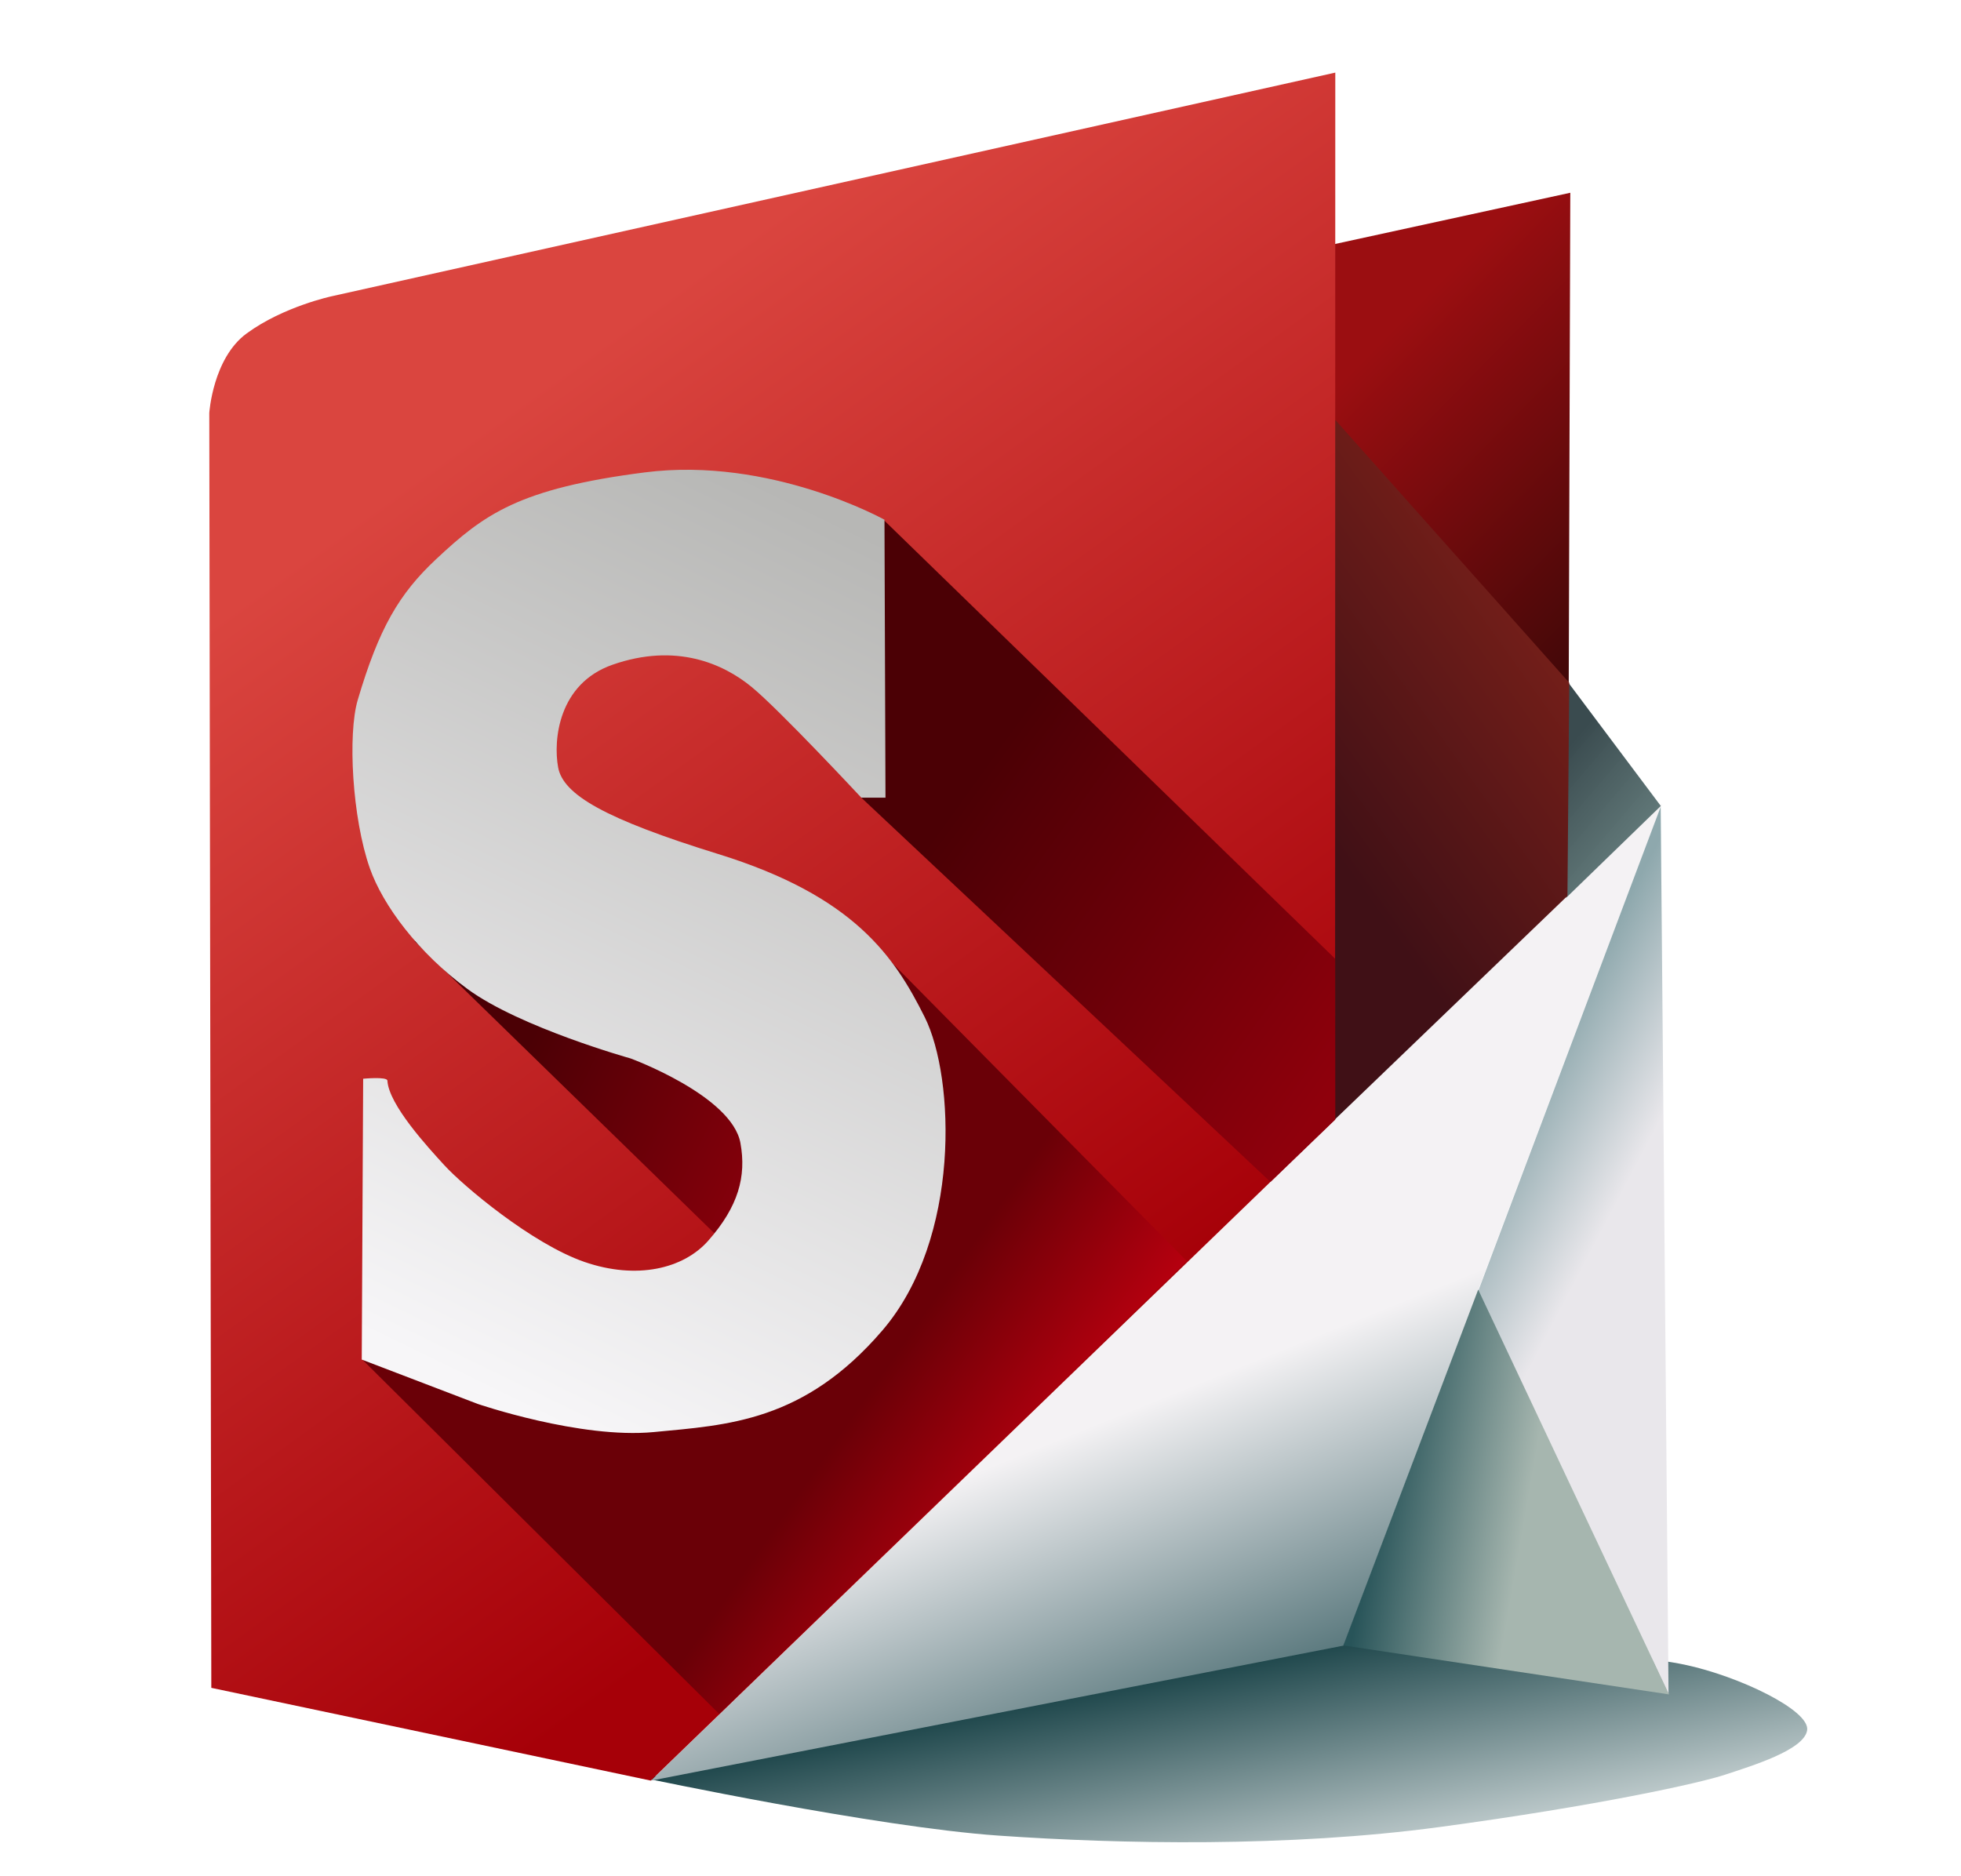
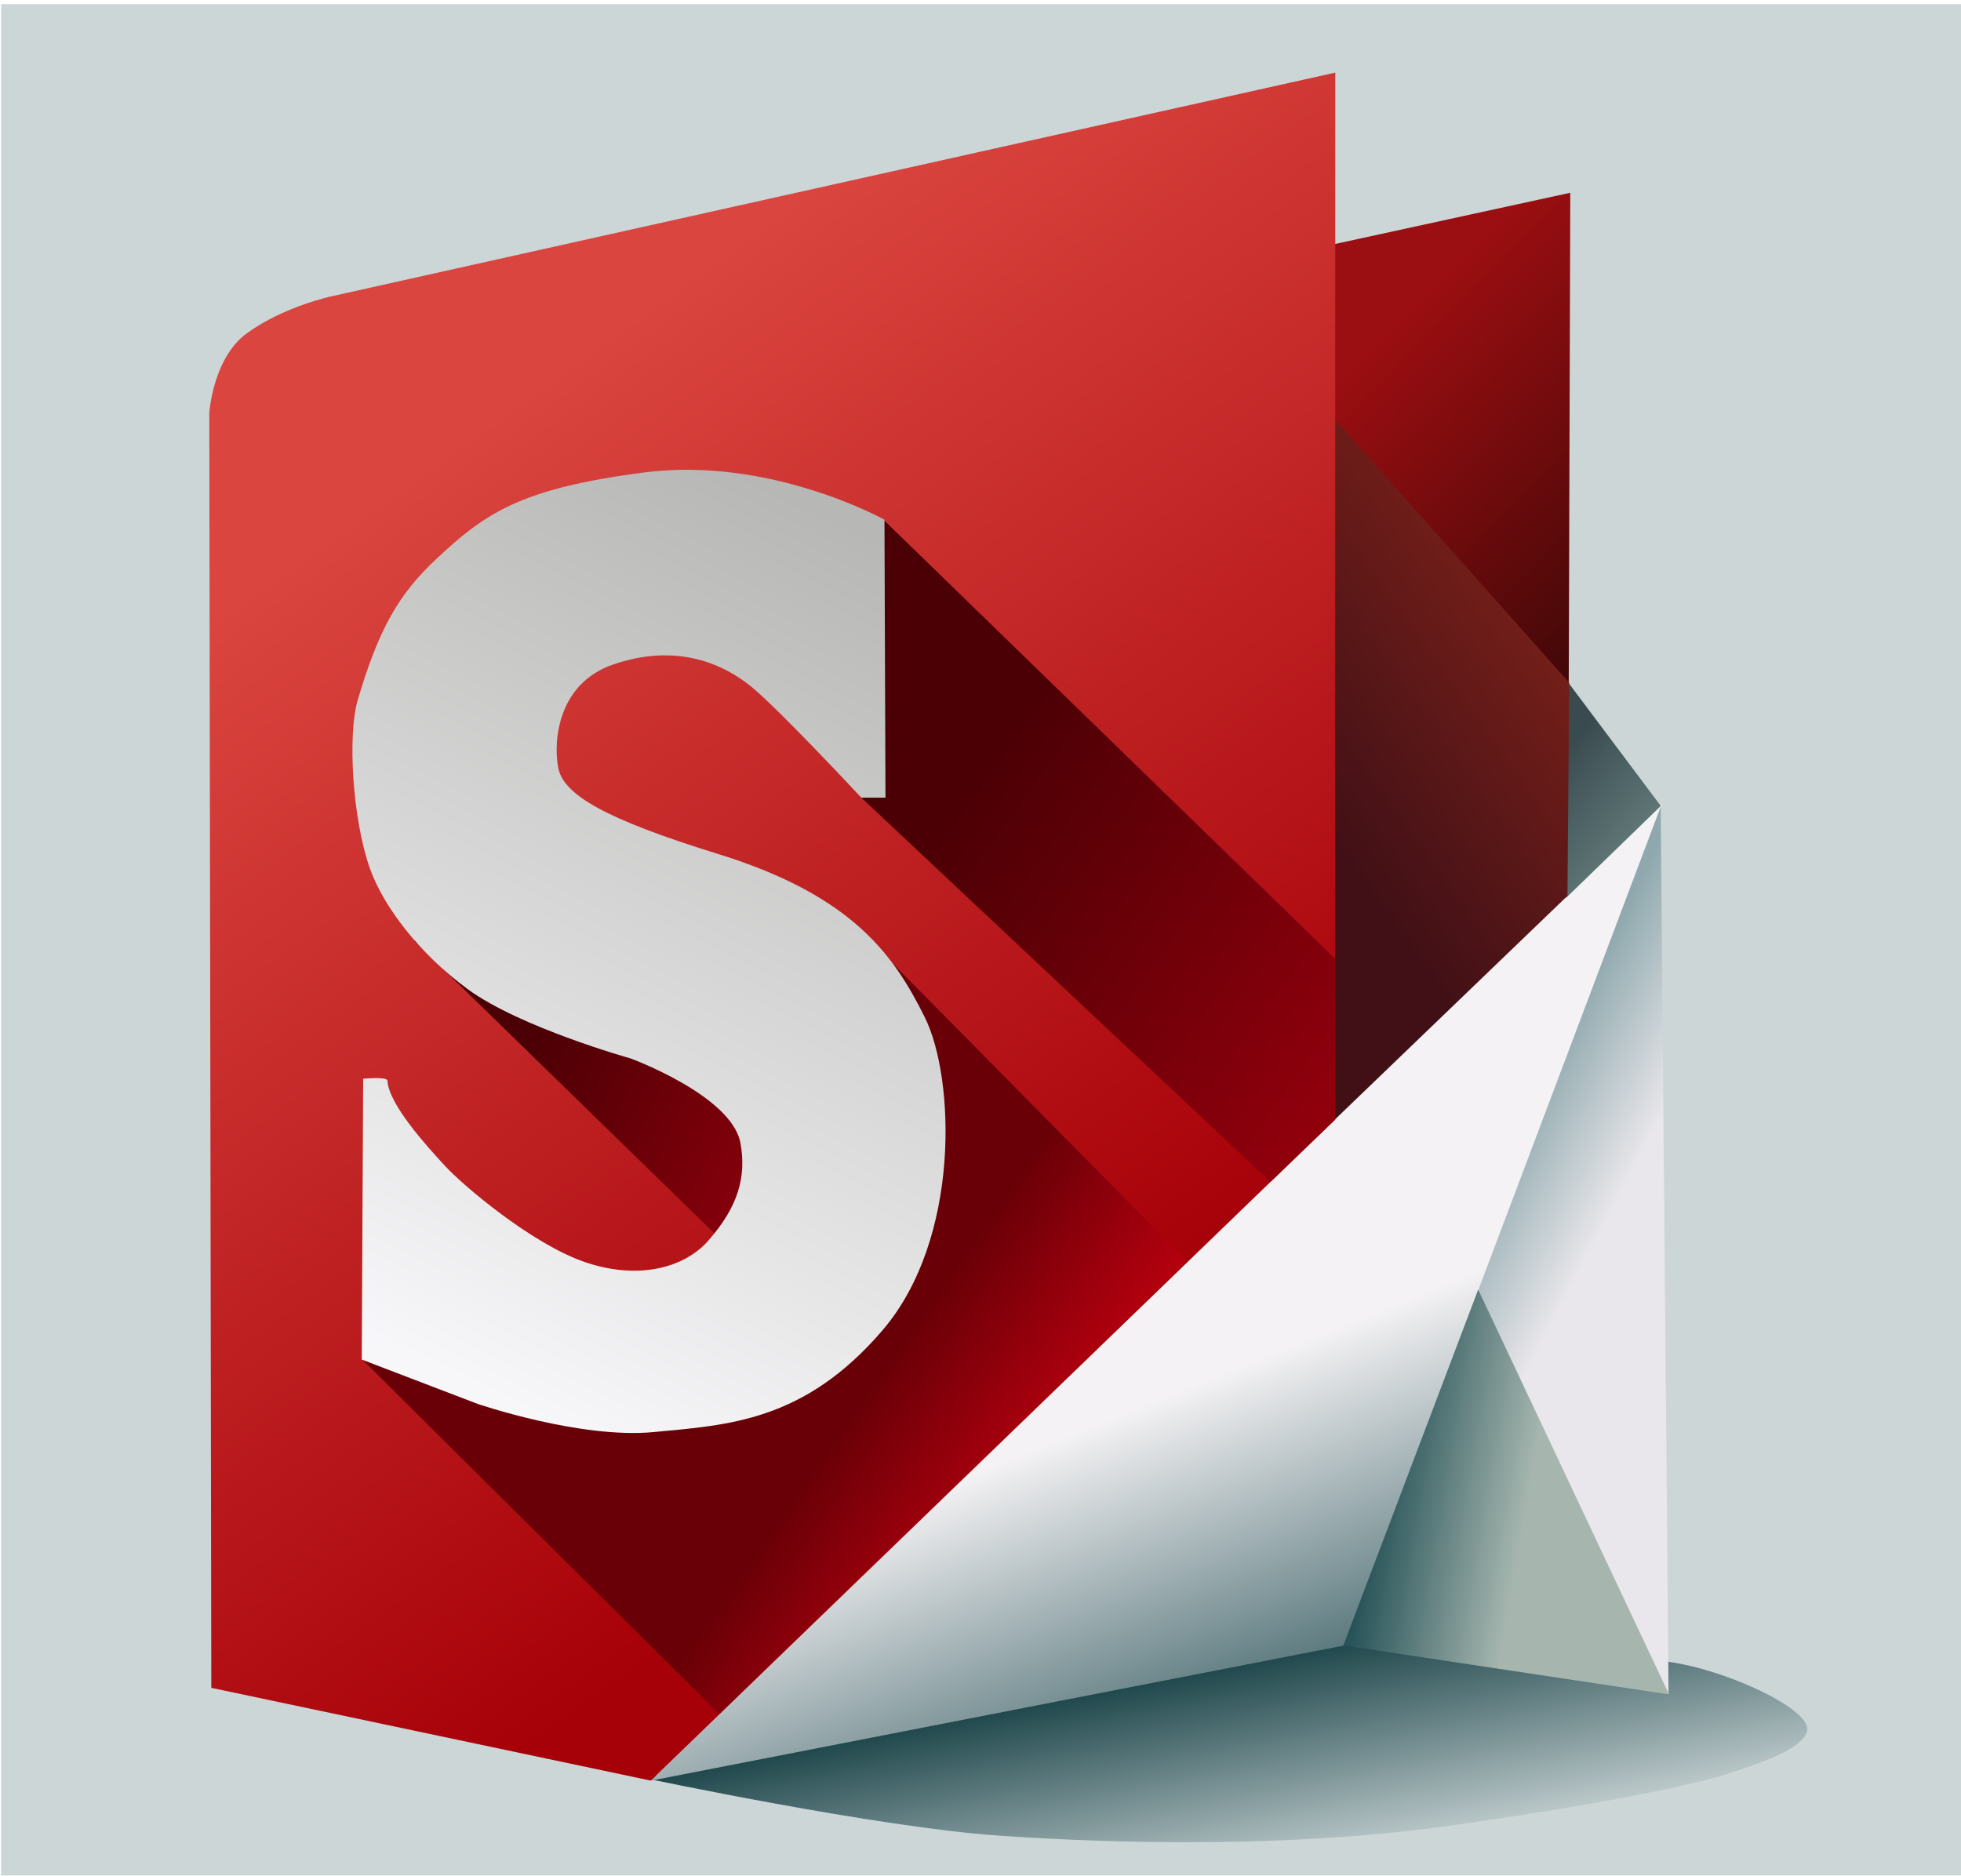
<svg xmlns="http://www.w3.org/2000/svg" xmlns:xlink="http://www.w3.org/1999/xlink" width="99.538mm" height="95.209mm" viewBox="0 0 99.538 95.209" version="1.1" id="svg745" xml:space="preserve">
  <defs id="defs742">
    <linearGradient id="linearGradient72198">
      <stop style="stop-color:#ccd6d7;stop-opacity:1;" offset="0" id="stop72194" />
      <stop style="stop-color:#0f3a3f;stop-opacity:1;" offset="1" id="stop72196" />
    </linearGradient>
    <linearGradient id="linearGradient71928">
      <stop style="stop-color:#4b0005;stop-opacity:1;" offset="0" id="stop71924" />
      <stop style="stop-color:#8f000c;stop-opacity:1;" offset="1" id="stop71926" />
    </linearGradient>
    <linearGradient id="linearGradient71920">
      <stop style="stop-color:#4b0005;stop-opacity:1;" offset="0" id="stop71916" />
      <stop style="stop-color:#8f000c;stop-opacity:1;" offset="1" id="stop71918" />
    </linearGradient>
    <linearGradient id="linearGradient69598">
      <stop style="stop-color:#6a0007;stop-opacity:1;" offset="0" id="stop69594" />
      <stop style="stop-color:#b8000f;stop-opacity:1;" offset="1" id="stop69596" />
    </linearGradient>
    <linearGradient id="linearGradient46361">
      <stop style="stop-color:#f7f6f8;stop-opacity:1;" offset="0" id="stop46359" />
      <stop style="stop-color:#b7b7b5;stop-opacity:1;" offset="1" id="stop46357" />
    </linearGradient>
    <linearGradient id="linearGradient40554">
      <stop style="stop-color:#f4f2f4;stop-opacity:1;" offset="0" id="stop40550" />
      <stop style="stop-color:#57767b;stop-opacity:1;" offset="1" id="stop40552" />
    </linearGradient>
    <linearGradient id="linearGradient39095">
      <stop style="stop-color:#285459;stop-opacity:1;" offset="0" id="stop39093" />
      <stop style="stop-color:#a6b6af;stop-opacity:1;" offset="1" id="stop39091" />
    </linearGradient>
    <linearGradient id="linearGradient36672">
      <stop style="stop-color:#da453f;stop-opacity:1;" offset="0" id="stop36668" />
      <stop style="stop-color:#a60008;stop-opacity:1;" offset="1" id="stop36670" />
    </linearGradient>
    <linearGradient id="linearGradient19524">
      <stop style="stop-color:#3a4b4f;stop-opacity:1;" offset="0" id="stop19522" />
      <stop style="stop-color:#617979;stop-opacity:0.975;" offset="1" id="stop19520" />
    </linearGradient>
    <linearGradient id="linearGradient17996">
      <stop style="stop-color:#401016;stop-opacity:1;" offset="0" id="stop17994" />
      <stop style="stop-color:#761f19;stop-opacity:1;" offset="1" id="stop17992" />
    </linearGradient>
    <linearGradient id="linearGradient15569">
      <stop style="stop-color:#8ea8ad;stop-opacity:1;" offset="0" id="stop15565" />
      <stop style="stop-color:#e9e7eb;stop-opacity:1;" offset="1" id="stop15567" />
    </linearGradient>
    <linearGradient id="linearGradient15557">
      <stop style="stop-color:#9b0e11;stop-opacity:1;" offset="0" id="stop15553" />
      <stop style="stop-color:#370707;stop-opacity:1;" offset="1" id="stop15555" />
    </linearGradient>
    <linearGradient xlink:href="#linearGradient15557" id="linearGradient15559" x1="120.067" y1="63.258" x2="135.163" y2="78.079" gradientUnits="userSpaceOnUse" />
    <linearGradient xlink:href="#linearGradient15569" id="linearGradient15571" x1="127.97" y1="101.661" x2="133.89" y2="104.77" gradientUnits="userSpaceOnUse" />
    <linearGradient xlink:href="#linearGradient17996" id="linearGradient17998" x1="117.928" y1="86.055" x2="130.674" y2="76.946" gradientUnits="userSpaceOnUse" />
    <linearGradient xlink:href="#linearGradient19524" id="linearGradient19528" x1="130.982" y1="82.403" x2="135.721" y2="86.452" gradientUnits="userSpaceOnUse" />
    <linearGradient xlink:href="#linearGradient36672" id="linearGradient36674" x1="63.798" y1="74.818" x2="96.637" y2="120.293" gradientUnits="userSpaceOnUse" />
    <linearGradient xlink:href="#linearGradient39095" id="linearGradient39097" x1="120.545" y1="124.769" x2="128.042" y2="126.07" gradientUnits="userSpaceOnUse" />
    <linearGradient xlink:href="#linearGradient40554" id="linearGradient40556" x1="113.846" y1="114.043" x2="119.659" y2="128.502" gradientUnits="userSpaceOnUse" />
    <linearGradient xlink:href="#linearGradient46361" id="linearGradient46363" x1="73.993" y1="114.139" x2="94.845" y2="71.247" gradientUnits="userSpaceOnUse" />
    <linearGradient xlink:href="#linearGradient69598" id="linearGradient69600" x1="95.854" y1="114.667" x2="103.778" y2="120.189" gradientUnits="userSpaceOnUse" />
    <linearGradient xlink:href="#linearGradient71920" id="linearGradient71922" x1="98.58" y1="87.187" x2="118.097" y2="101.194" gradientUnits="userSpaceOnUse" />
    <linearGradient xlink:href="#linearGradient71928" id="linearGradient71930" x1="78.278" y1="97.433" x2="92.313" y2="104.335" gradientUnits="userSpaceOnUse" />
    <linearGradient xlink:href="#linearGradient72198" id="linearGradient72200" x1="125.766" y1="138.468" x2="123.333" y2="126.033" gradientUnits="userSpaceOnUse" />
  </defs>
-   <g id="layer4" style="display:none" transform="translate(-51.42014,-44.47029)">
+   <g id="layer4" style="display:inline" transform="translate(-51.42014,-44.47029)">
    <rect style="display:inline;fill:#ccd6d7;fill-opacity:1;stroke:none;stroke-width:4.138;stroke-linecap:round;stroke-linejoin:round;stroke-miterlimit:3.2" id="rect72067" width="99.482" height="95" x="51.476" y="44.68" />
  </g>
  <g id="layer5" style="display:inline" transform="translate(-51.42014,-44.47029)">
    <path style="display:inline;fill:url(#linearGradient72200);fill-opacity:1;stroke:none;stroke-width:0.265px;stroke-linecap:butt;stroke-linejoin:miter;stroke-opacity:1" d="m 84.146,134.739 c 0,0 11.721,2.483 17.939,2.917 6.218,0.434 14.753,0.6 22.412,-0.434 8.01,-1.081 13.199,-2.227 14.5,-2.661 1.301,-0.434 4.008,-1.243 4.152,-2.255 0.145,-1.012 -3.47,-2.747 -6.218,-3.326 -2.747,-0.578 -12.724,-1.446 -14.893,-1.446 -2.169,0 -37.893,7.205 -37.893,7.205 z" id="path72192" />
  </g>
  <g id="layer2" style="display:inline" transform="translate(-51.42014,-44.47029)">
    <path style="display:inline;fill:url(#linearGradient40556);fill-opacity:1;stroke:none;stroke-width:0.265px;stroke-linecap:butt;stroke-linejoin:miter;stroke-opacity:1" d="m 84.461,134.867 35.166,-6.857 16.155,-42.738 z" id="path960" />
    <path style="fill:url(#linearGradient15571);fill-opacity:1;stroke:none;stroke-width:0.265px;stroke-linecap:butt;stroke-linejoin:miter;stroke-opacity:1" d="m 135.715,85.428 0.398,45.049 -9.662,-20.462 z" id="path964" />
    <path style="display:inline;fill:url(#linearGradient39097);fill-opacity:1;stroke:none;stroke-width:0.265px;stroke-linecap:butt;stroke-linejoin:miter;stroke-opacity:1" d="m 119.605,128.003 16.534,2.487 -9.688,-20.551 z" id="path966" />
    <path style="display:inline;fill:url(#linearGradient15559);fill-opacity:1;stroke:none;stroke-width:0.265px;stroke-linecap:butt;stroke-linejoin:miter;stroke-opacity:1" d="m 118.422,57.023 12.704,-2.767 -0.079,25.087 -12.439,-13.377 z" id="path968" />
    <path style="display:inline;fill:url(#linearGradient19528);fill-opacity:1;stroke:none;stroke-width:0.265px;stroke-linecap:butt;stroke-linejoin:miter;stroke-opacity:1" d="m 135.721,85.387 -4.842,-6.459 0.03,11.127 z" id="path970" />
    <path style="display:inline;fill:url(#linearGradient17998);fill-opacity:1;stroke:none;stroke-width:0.265px;stroke-linecap:butt;stroke-linejoin:miter;stroke-opacity:1" d="m 119.103,65.682 11.969,13.449 -0.09,10.82 -11.886,11.43 z" id="path972" />
    <path style="display:inline;fill:url(#linearGradient36674);fill-opacity:1;stroke:none;stroke-width:0.265px;stroke-linecap:butt;stroke-linejoin:miter;stroke-opacity:1" d="M 62.146,130.156 62.043,65.435 c 0,0 0.179,-2.778 1.895,-4.036 1.875,-1.375 4.342,-1.894 4.342,-1.894 l 50.918,-11.349 -0.011,53.144 -34.733,33.565 z" id="path958" />
  </g>
  <g id="layer3" style="display:inline" transform="translate(-51.42014,-44.47029)">
    <path style="display:inline;fill:url(#linearGradient69600);fill-opacity:1;stroke:none;stroke-width:0.265px;stroke-linecap:butt;stroke-linejoin:miter;stroke-opacity:1" d="m 94.781,91.407 16.87,17.075 -23.723,23.002 -18.122,-17.998 5.497,-2.806 18.404,-0.051 2.352,-8.231 z" id="path54894" />
    <path style="display:inline;fill:url(#linearGradient71930);fill-opacity:1;stroke:none;stroke-width:0.265px;stroke-linecap:butt;stroke-linejoin:miter;stroke-opacity:1" d="m 72.44,92.225 16.155,15.746 4.09,-6.799 z" id="path54892" />
    <path style="display:inline;fill:url(#linearGradient71922);fill-opacity:1;stroke:none;stroke-width:0.265px;stroke-linecap:butt;stroke-linejoin:miter;stroke-opacity:1" d="m 95.139,84.965 1.125,-14.11 22.925,22.287 0.008,8.165 -3.289,3.166 z" id="path54890" />
    <path style="display:inline;fill:url(#linearGradient46363);fill-opacity:1;stroke:none;stroke-width:0.265px;stroke-linecap:butt;stroke-linejoin:miter;stroke-opacity:1" d="m 95.139,84.965 h 1.227 l -0.051,-14.11 c 0,0 -5.777,-3.221 -12.167,-2.403 -6.39,0.818 -8.152,2.125 -10.582,4.397 -1.902,1.778 -2.914,3.527 -3.988,7.157 -0.513,1.733 -0.282,5.989 0.613,8.537 0.665,1.892 2.454,4.294 4.959,6.135 2.662,1.956 8.282,3.527 8.282,3.527 0,0 5.135,1.887 5.572,4.294 0.308,1.694 -0.102,3.221 -1.636,4.959 -1.258,1.426 -3.63,1.994 -6.288,1.074 -2.658,-0.92 -6.14,-3.851 -7.106,-4.908 -0.818,-0.895 -2.821,-3.062 -2.89,-4.294 -0.012,-0.214 -1.23,-0.096 -1.23,-0.096 l -0.072,14.257 5.879,2.249 c 0,0 5.214,1.789 8.946,1.431 3.732,-0.358 7.617,-0.511 11.605,-5.163 3.988,-4.652 3.681,-12.832 2.147,-15.899 -1.534,-3.067 -3.561,-6.139 -10.48,-8.282 -5.777,-1.789 -7.873,-3.016 -8.128,-4.397 -0.256,-1.38 0.009,-4.254 2.761,-5.214 3.221,-1.125 5.623,-0.051 7.055,1.125 1.431,1.176 5.572,5.623 5.572,5.623 z" id="path46355" />
  </g>
</svg>
